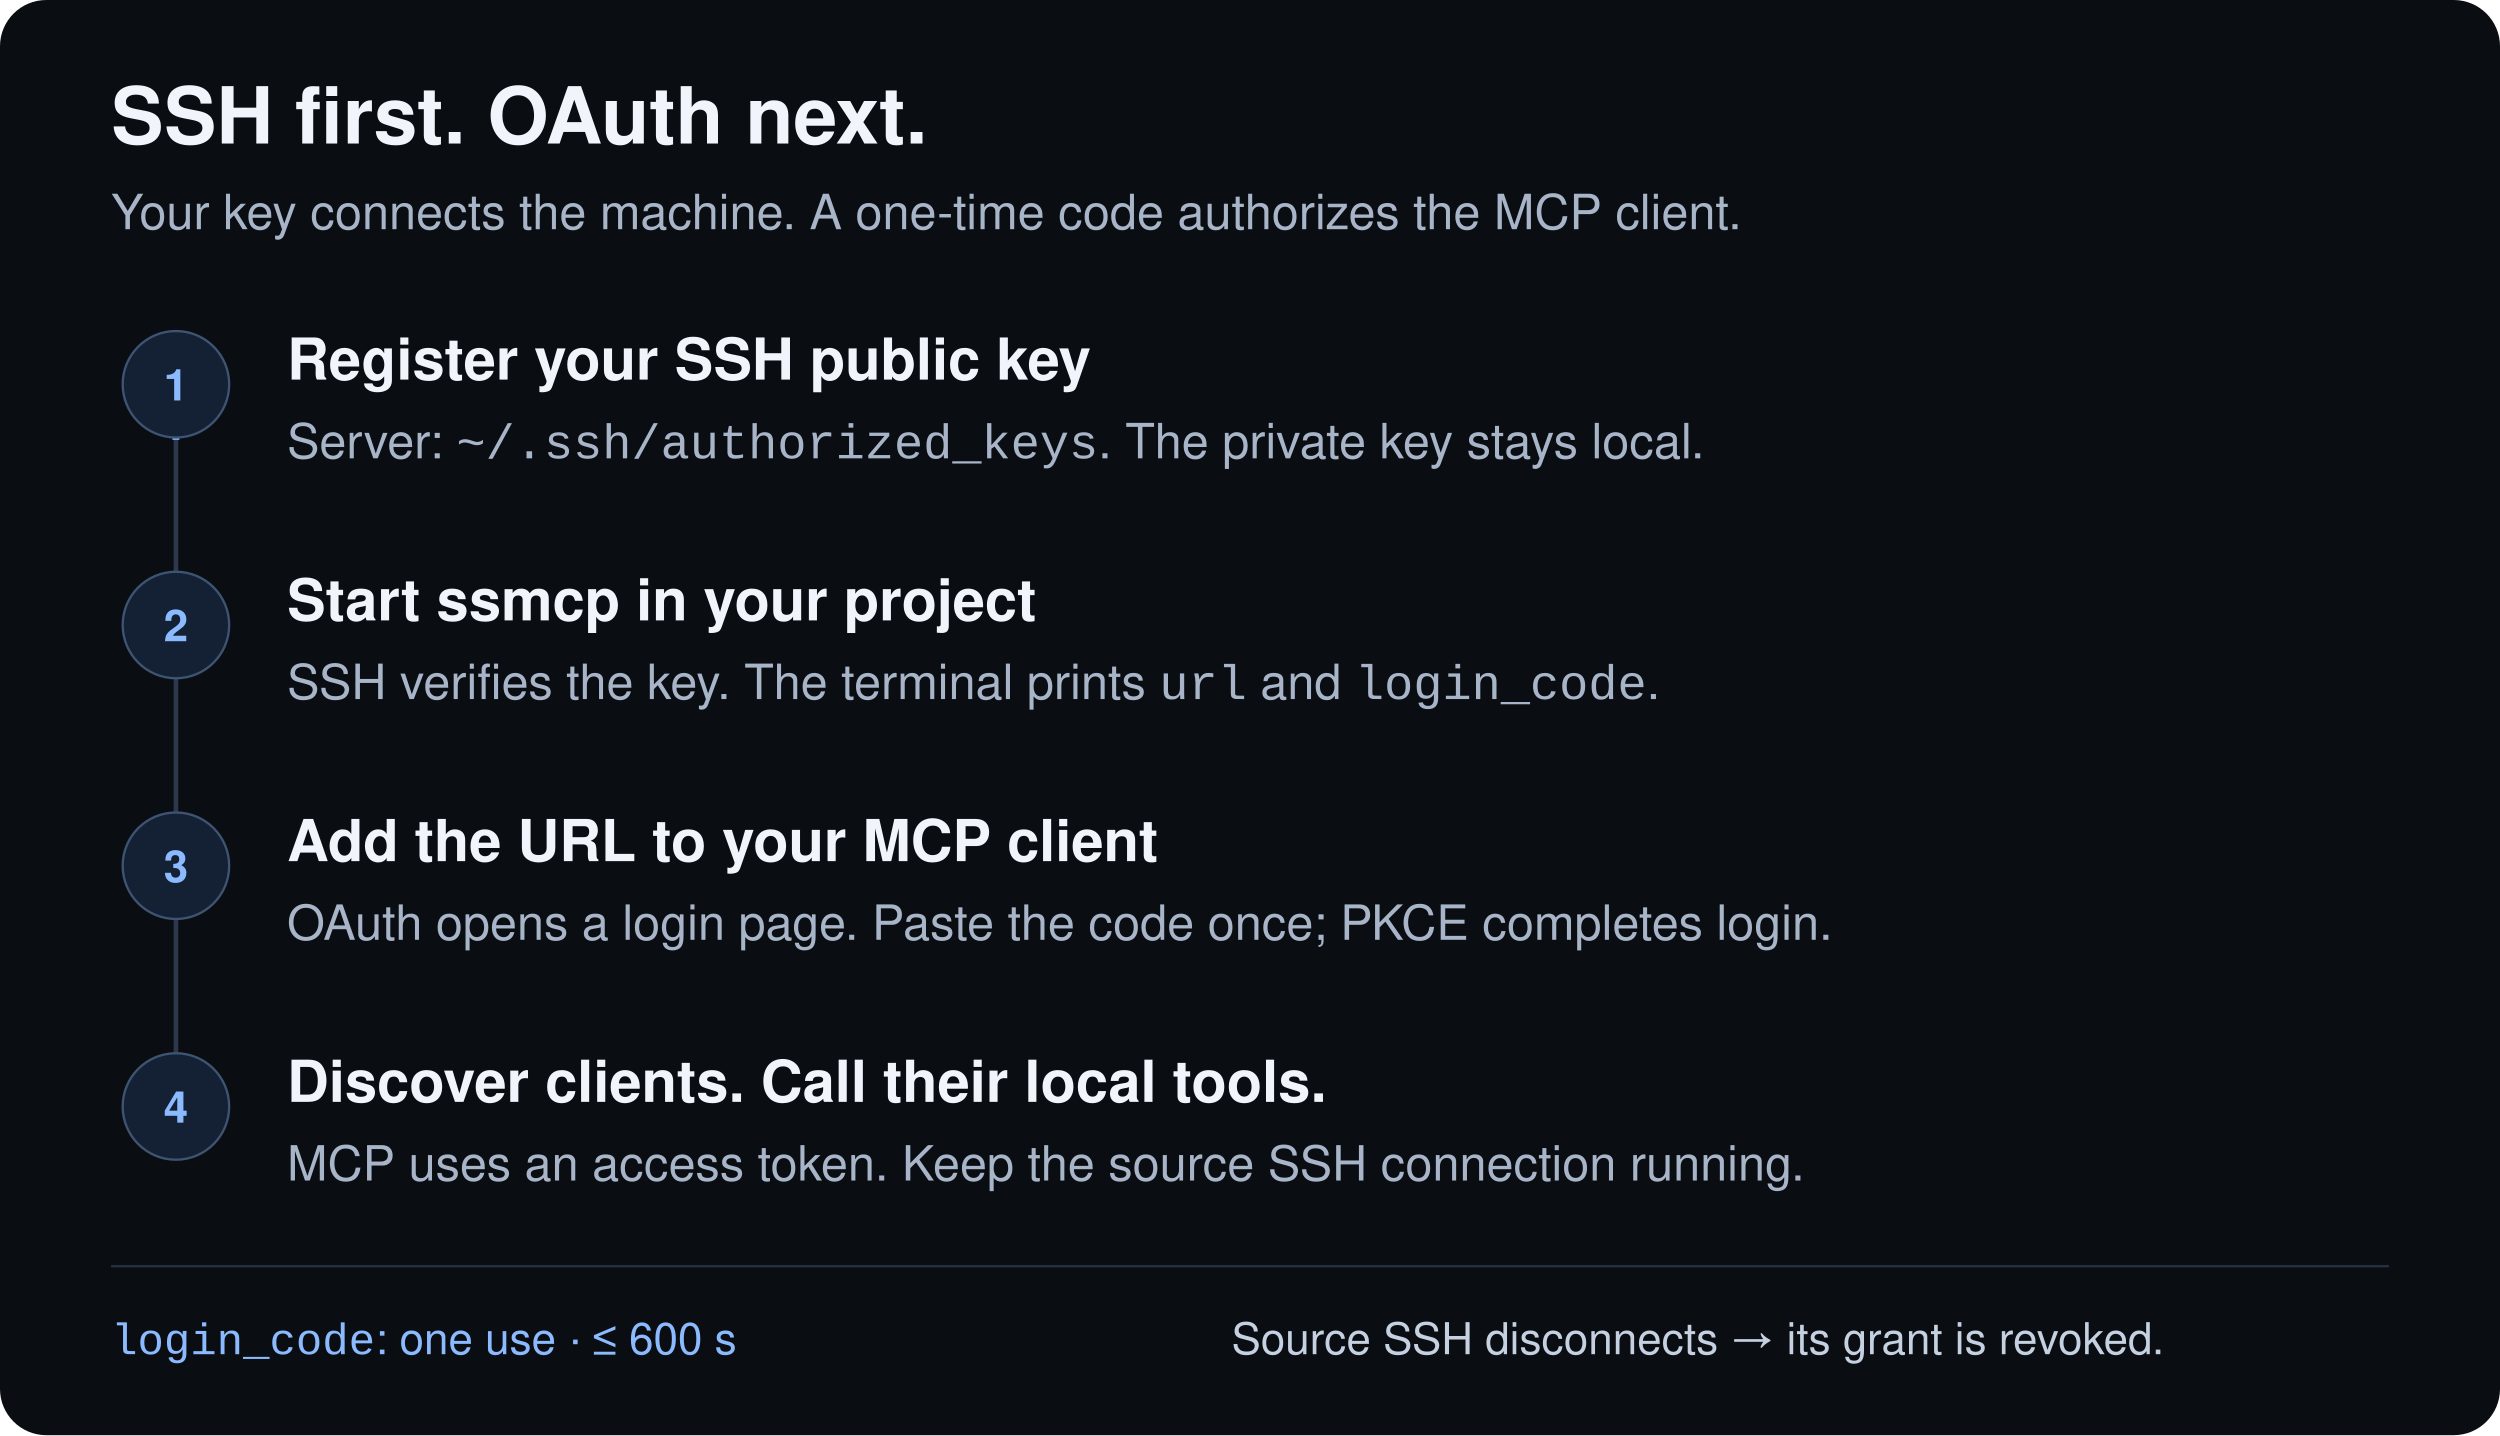
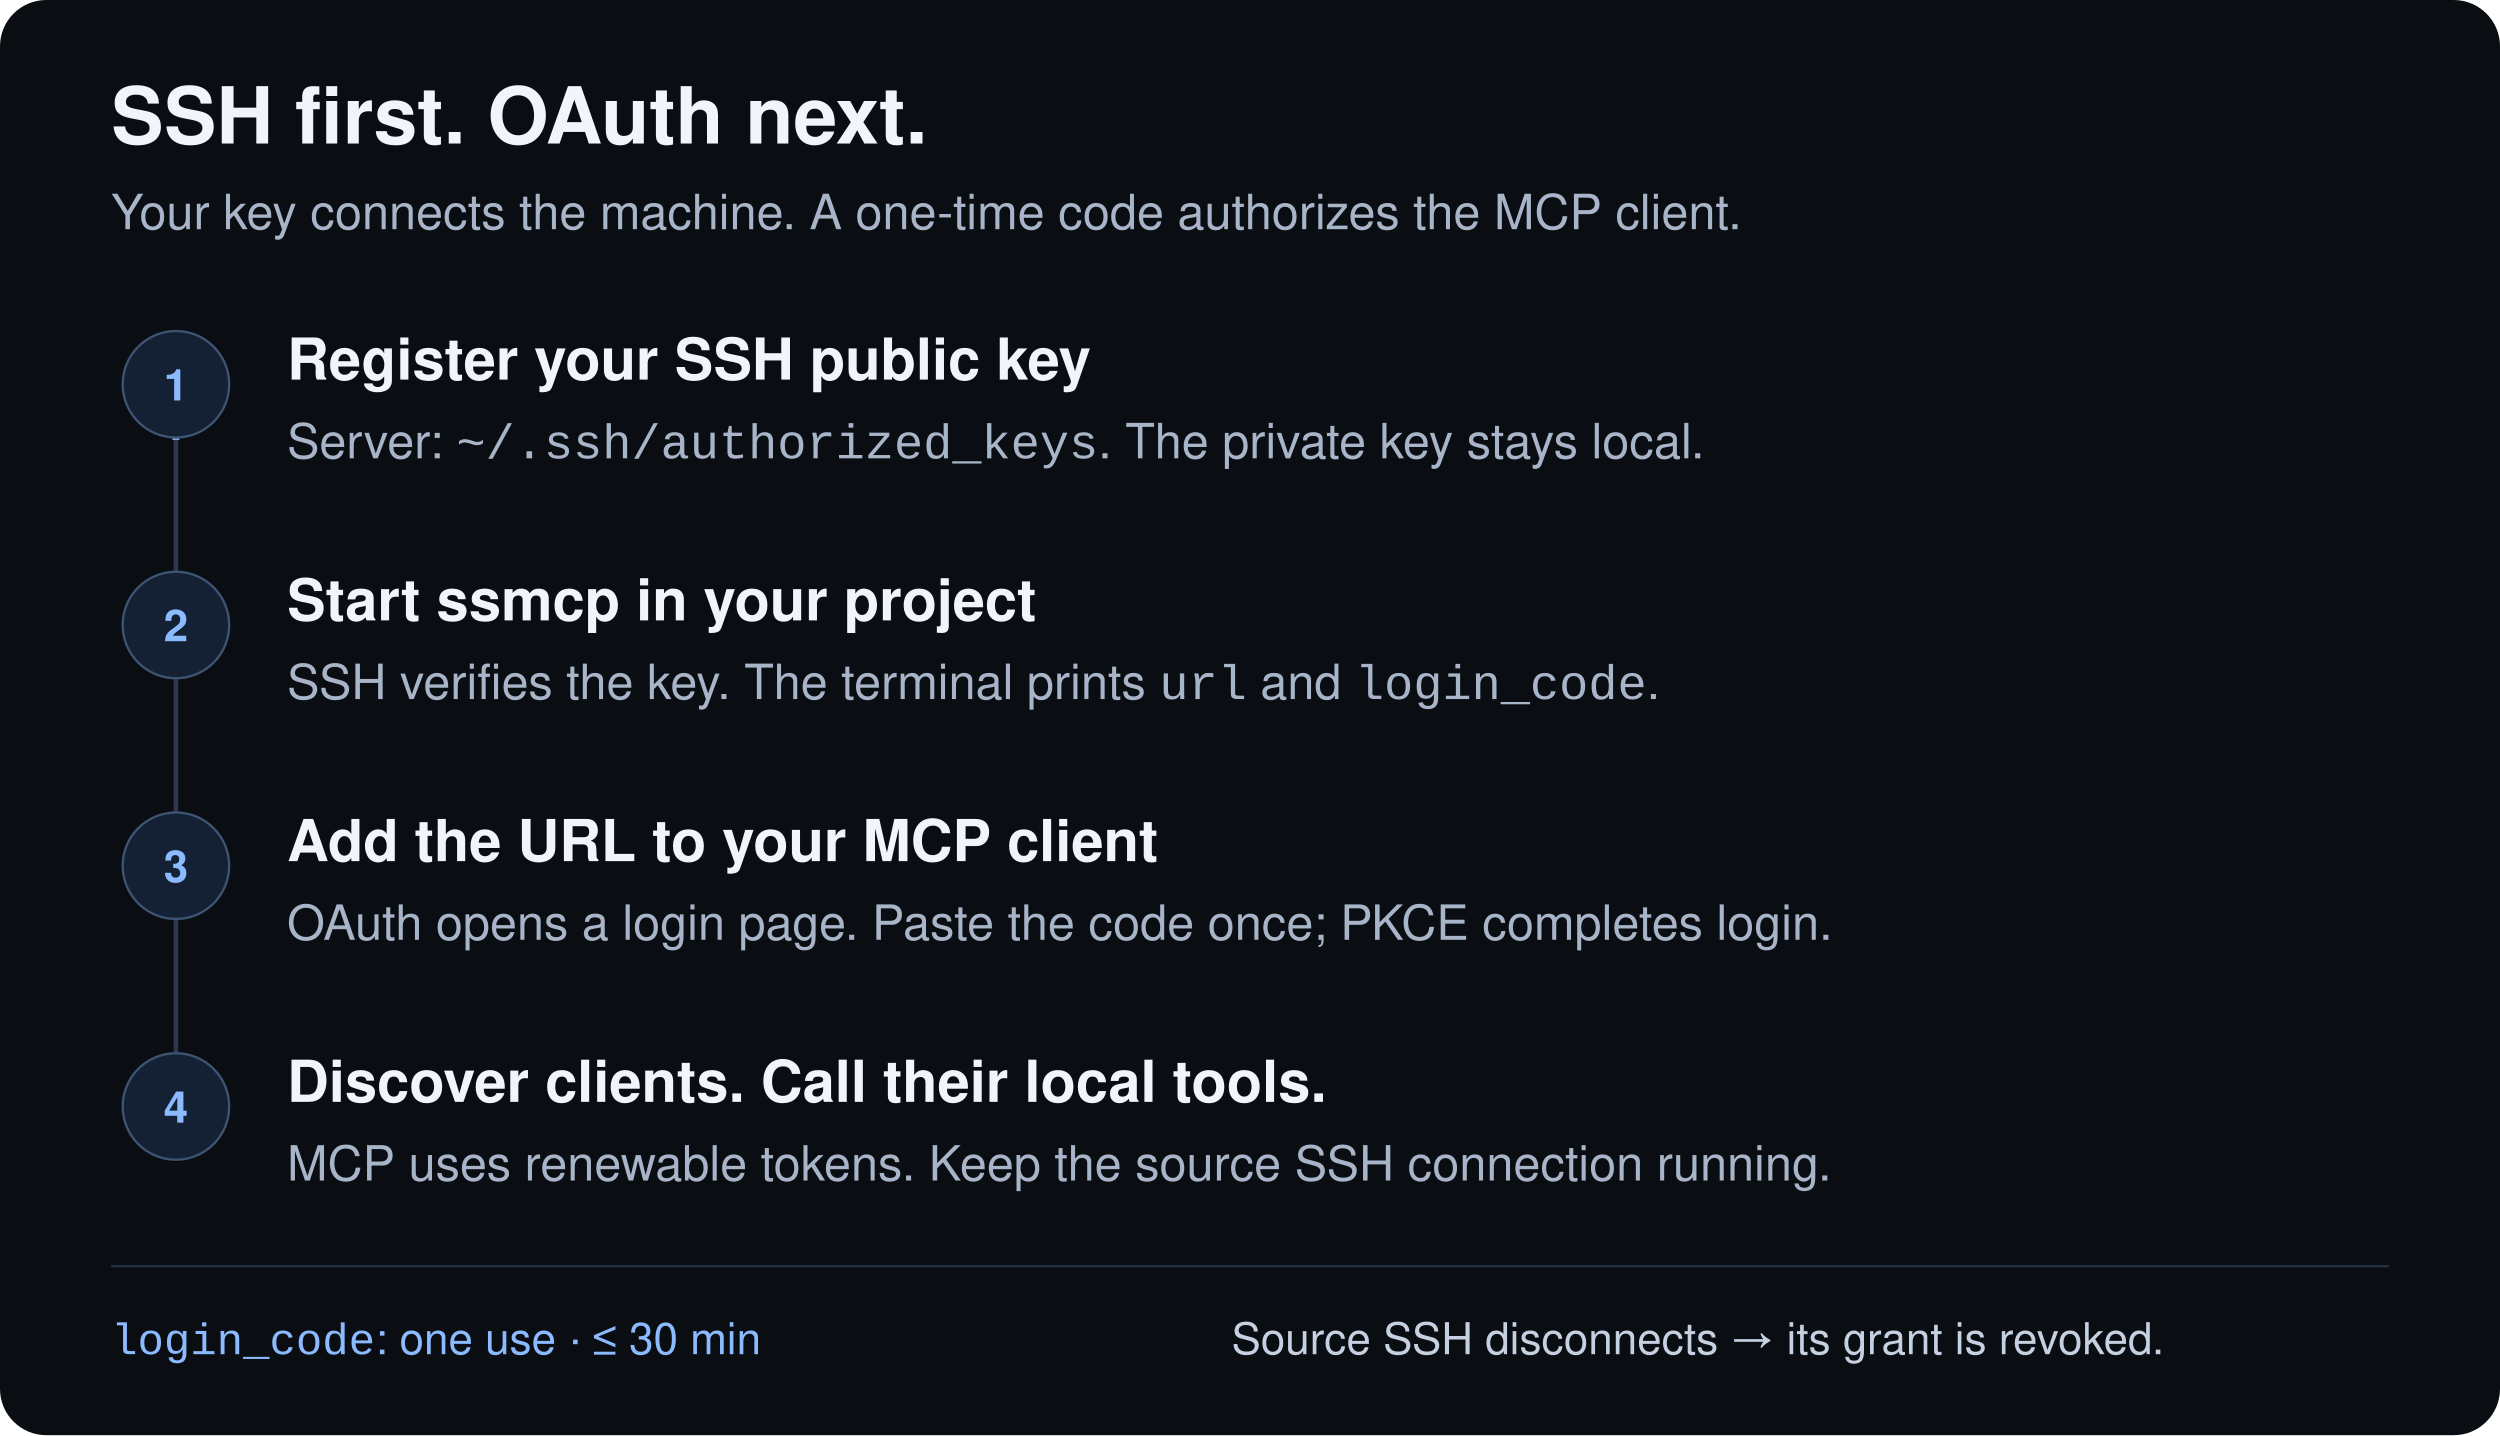
<svg xmlns="http://www.w3.org/2000/svg" width="1080" height="620" viewBox="0 0 1080 620" role="img" aria-labelledby="title desc">
  <style>
    text { font-family: -apple-system, BlinkMacSystemFont, "Segoe UI", Helvetica, Arial, sans-serif; }
    .mono { font-family: ui-monospace, SFMono-Regular, Consolas, "Liberation Mono", monospace; }
    .step { fill: #f1f5fb; font-size: 25px; font-weight: 600; }
    .detail { fill: #a8b5c8; font-size: 21px; }
    .number { fill: #8bbaff; font-size: 19px; font-weight: 600; text-anchor: middle; }
    .progress { fill: none; stroke: #8bbaff; stroke-width: 3; stroke-dasharray: 24 312; animation: progress 8s linear infinite; }
    @keyframes progress { from { stroke-dashoffset: 336; } to { stroke-dashoffset: 0; } }
    @media (prefers-reduced-motion: reduce) { .progress { animation: none; stroke-dasharray: none; opacity: .45; } }
  </style>
  <rect width="1080" height="620" rx="20" fill="#0a0d12" />
  <text x="48" y="62" fill="#f1f5fb" font-size="34" font-weight="650">SSH first. OAuth next.</text>
  <text x="48" y="99" class="detail">Your key connects the machine. A one-time code authorizes the MCP client.</text>
  <path d="M76 166V478" stroke="#2c394c" stroke-width="2" />
  <path d="M76 166V478" class="progress" />
  <circle cx="76" cy="166" r="23" fill="#142033" stroke="#3d5473" />
  <text x="76" y="173" class="number">1</text>
  <text x="124" y="164" class="step">Register your SSH public key</text>
  <text x="124" y="198" class="detail">Server: <tspan class="mono">~/.ssh/authorized_keys</tspan>. The private key stays local.</text>
  <circle cx="76" cy="270" r="23" fill="#142033" stroke="#3d5473" />
  <text x="76" y="277" class="number">2</text>
  <text x="124" y="268" class="step">Start ssmcp in your project</text>
  <text x="124" y="302" class="detail">SSH verifies the key. The terminal prints <tspan class="mono">url</tspan> and <tspan class="mono">login_code</tspan>.</text>
  <circle cx="76" cy="374" r="23" fill="#142033" stroke="#3d5473" />
  <text x="76" y="381" class="number">3</text>
  <text x="124" y="372" class="step">Add the URL to your MCP client</text>
  <text x="124" y="406" class="detail">OAuth opens a login page. Paste the code once; PKCE completes login.</text>
  <circle cx="76" cy="478" r="23" fill="#142033" stroke="#3d5473" />
  <text x="76" y="485" class="number">4</text>
  <text x="124" y="476" class="step">Discover clients. Call their local tools.</text>
-   <text x="124" y="510" class="detail">MCP uses an access token. Keep the source SSH connection running.</text>
+   <text x="124" y="510" class="detail">MCP uses renewable tokens. Keep the source SSH connection running.</text>
  <path d="M48 547H1032" stroke="#263142" />
  <text x="48" y="585" fill="#8bbaff" font-size="19">
-     <tspan class="mono">login_code</tspan>: one use · ≤ 600 s</text>
+     <tspan class="mono">login_code</tspan>: one use · ≤ 30 min</text>
  <text x="532" y="585" fill="#c5d1e1" font-size="19">Source SSH disconnects → its grant is revoked.</text>
</svg>
